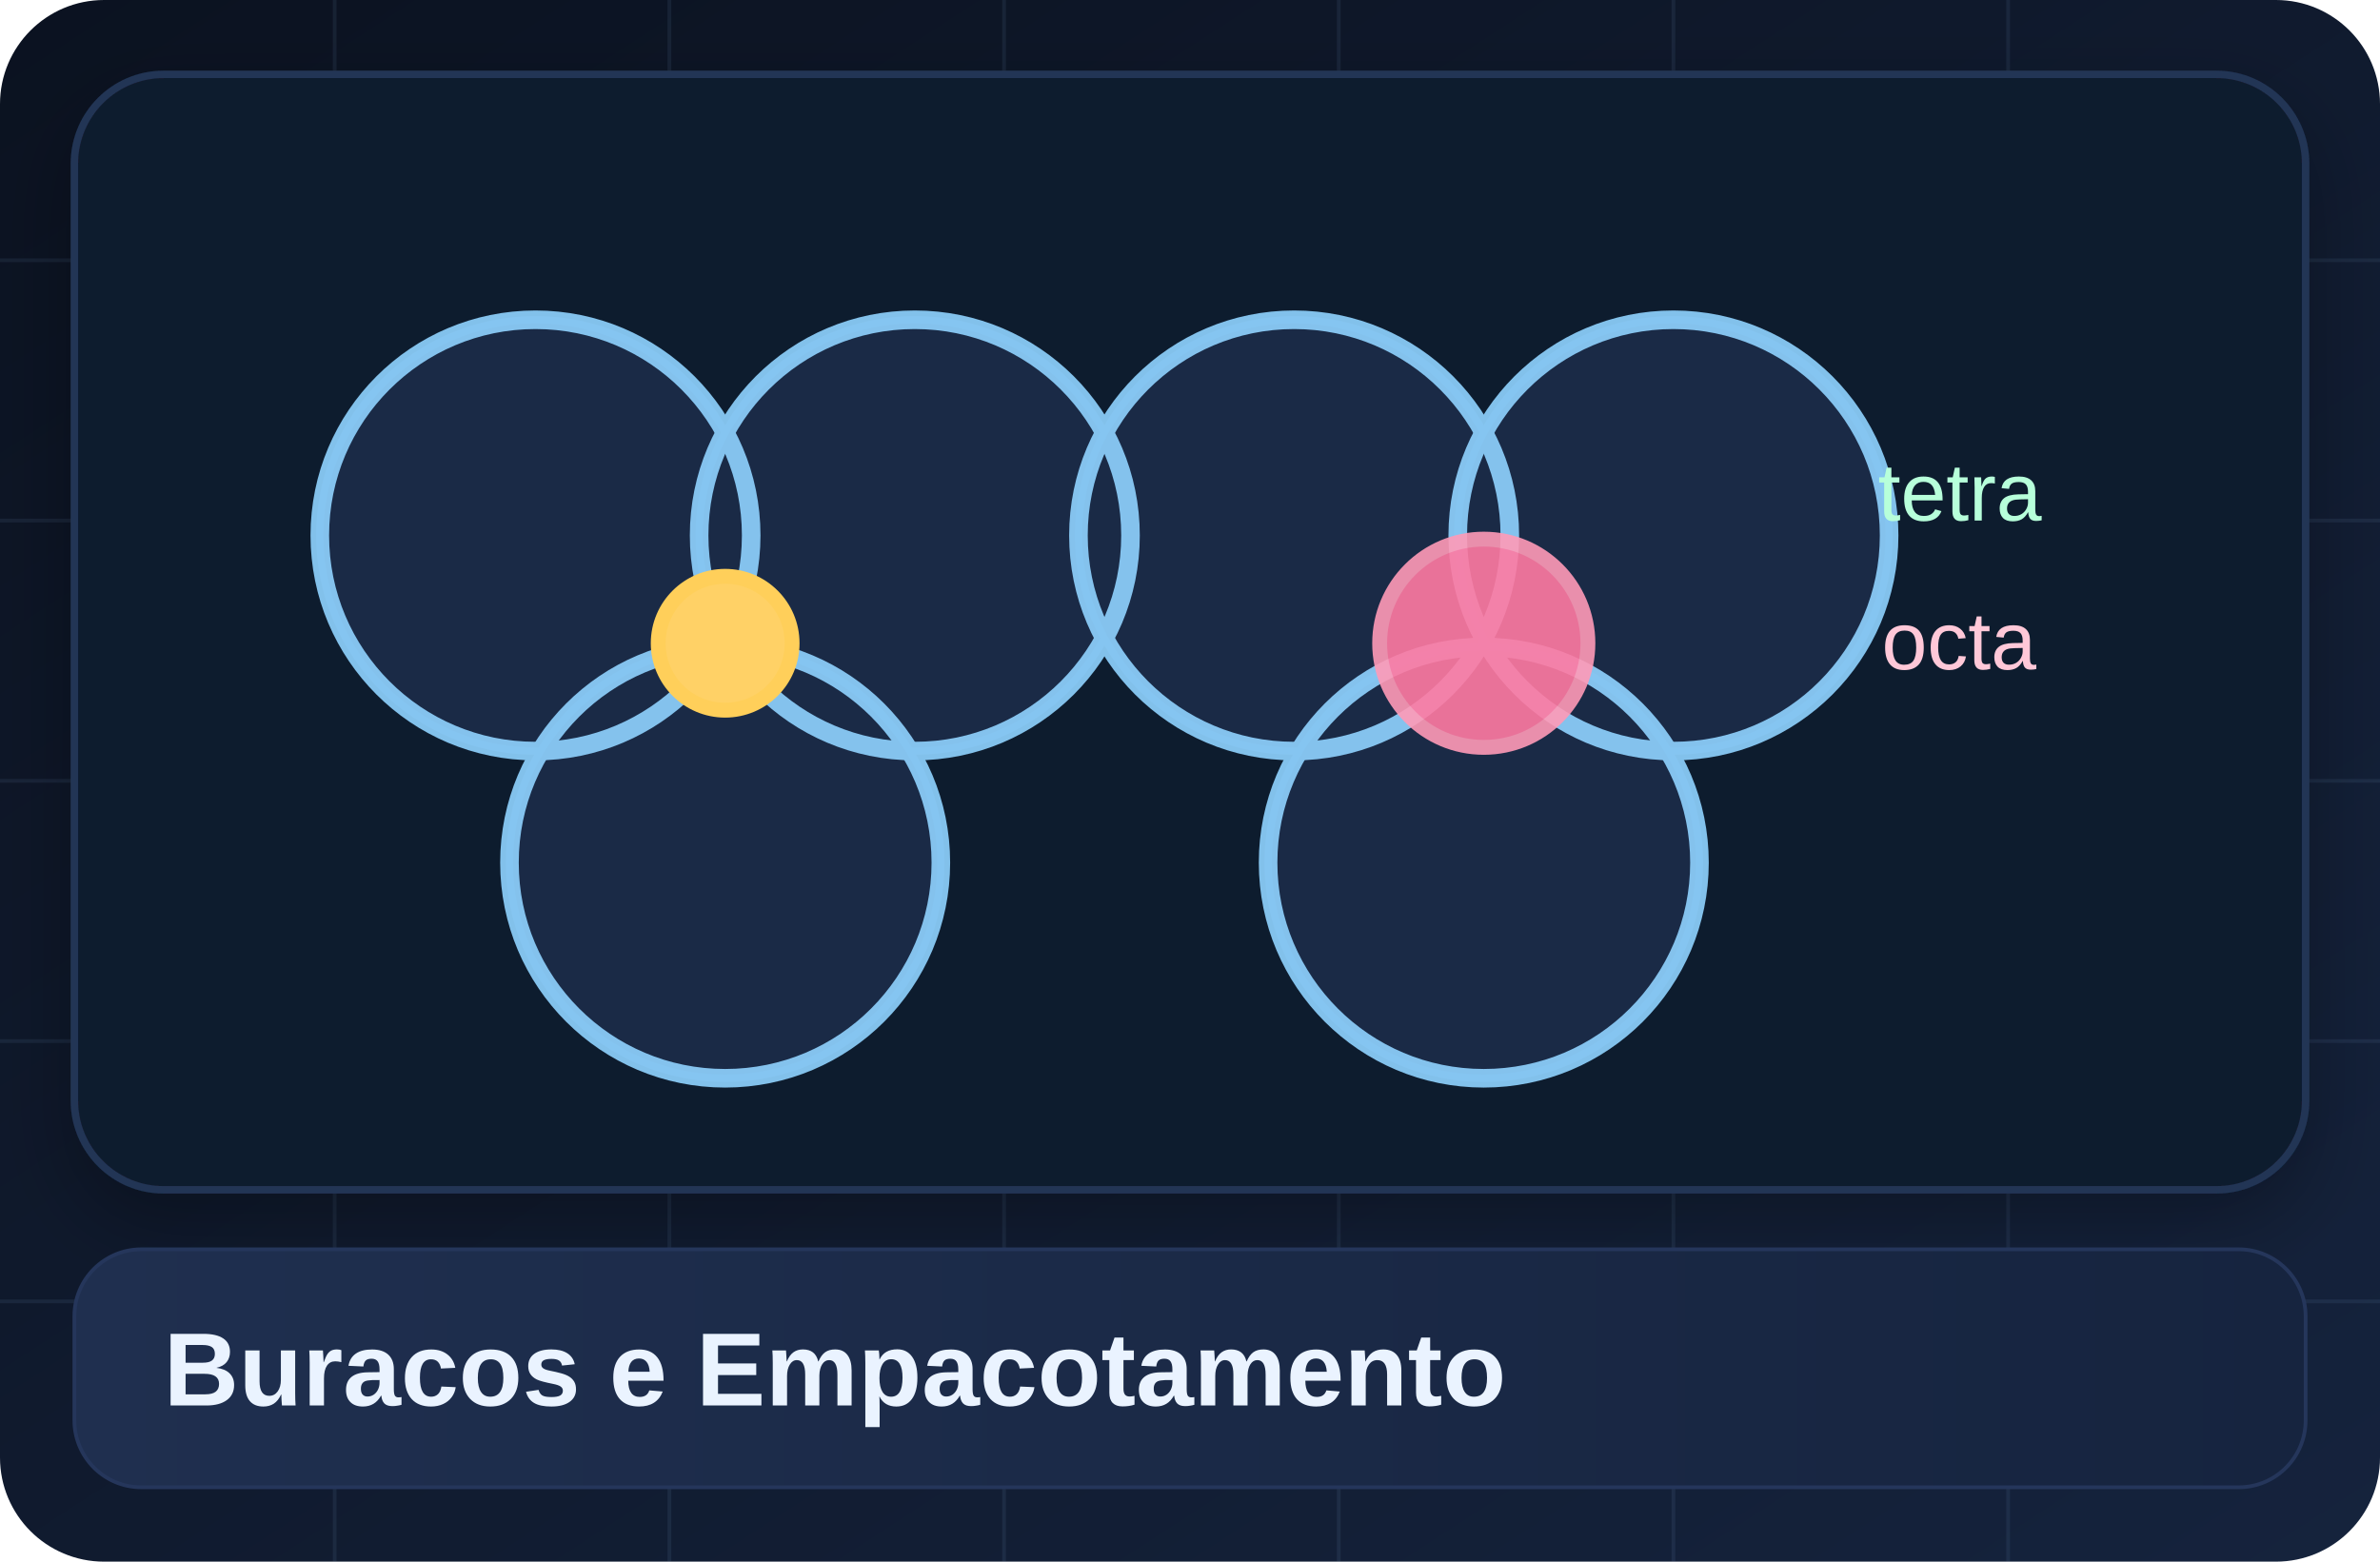
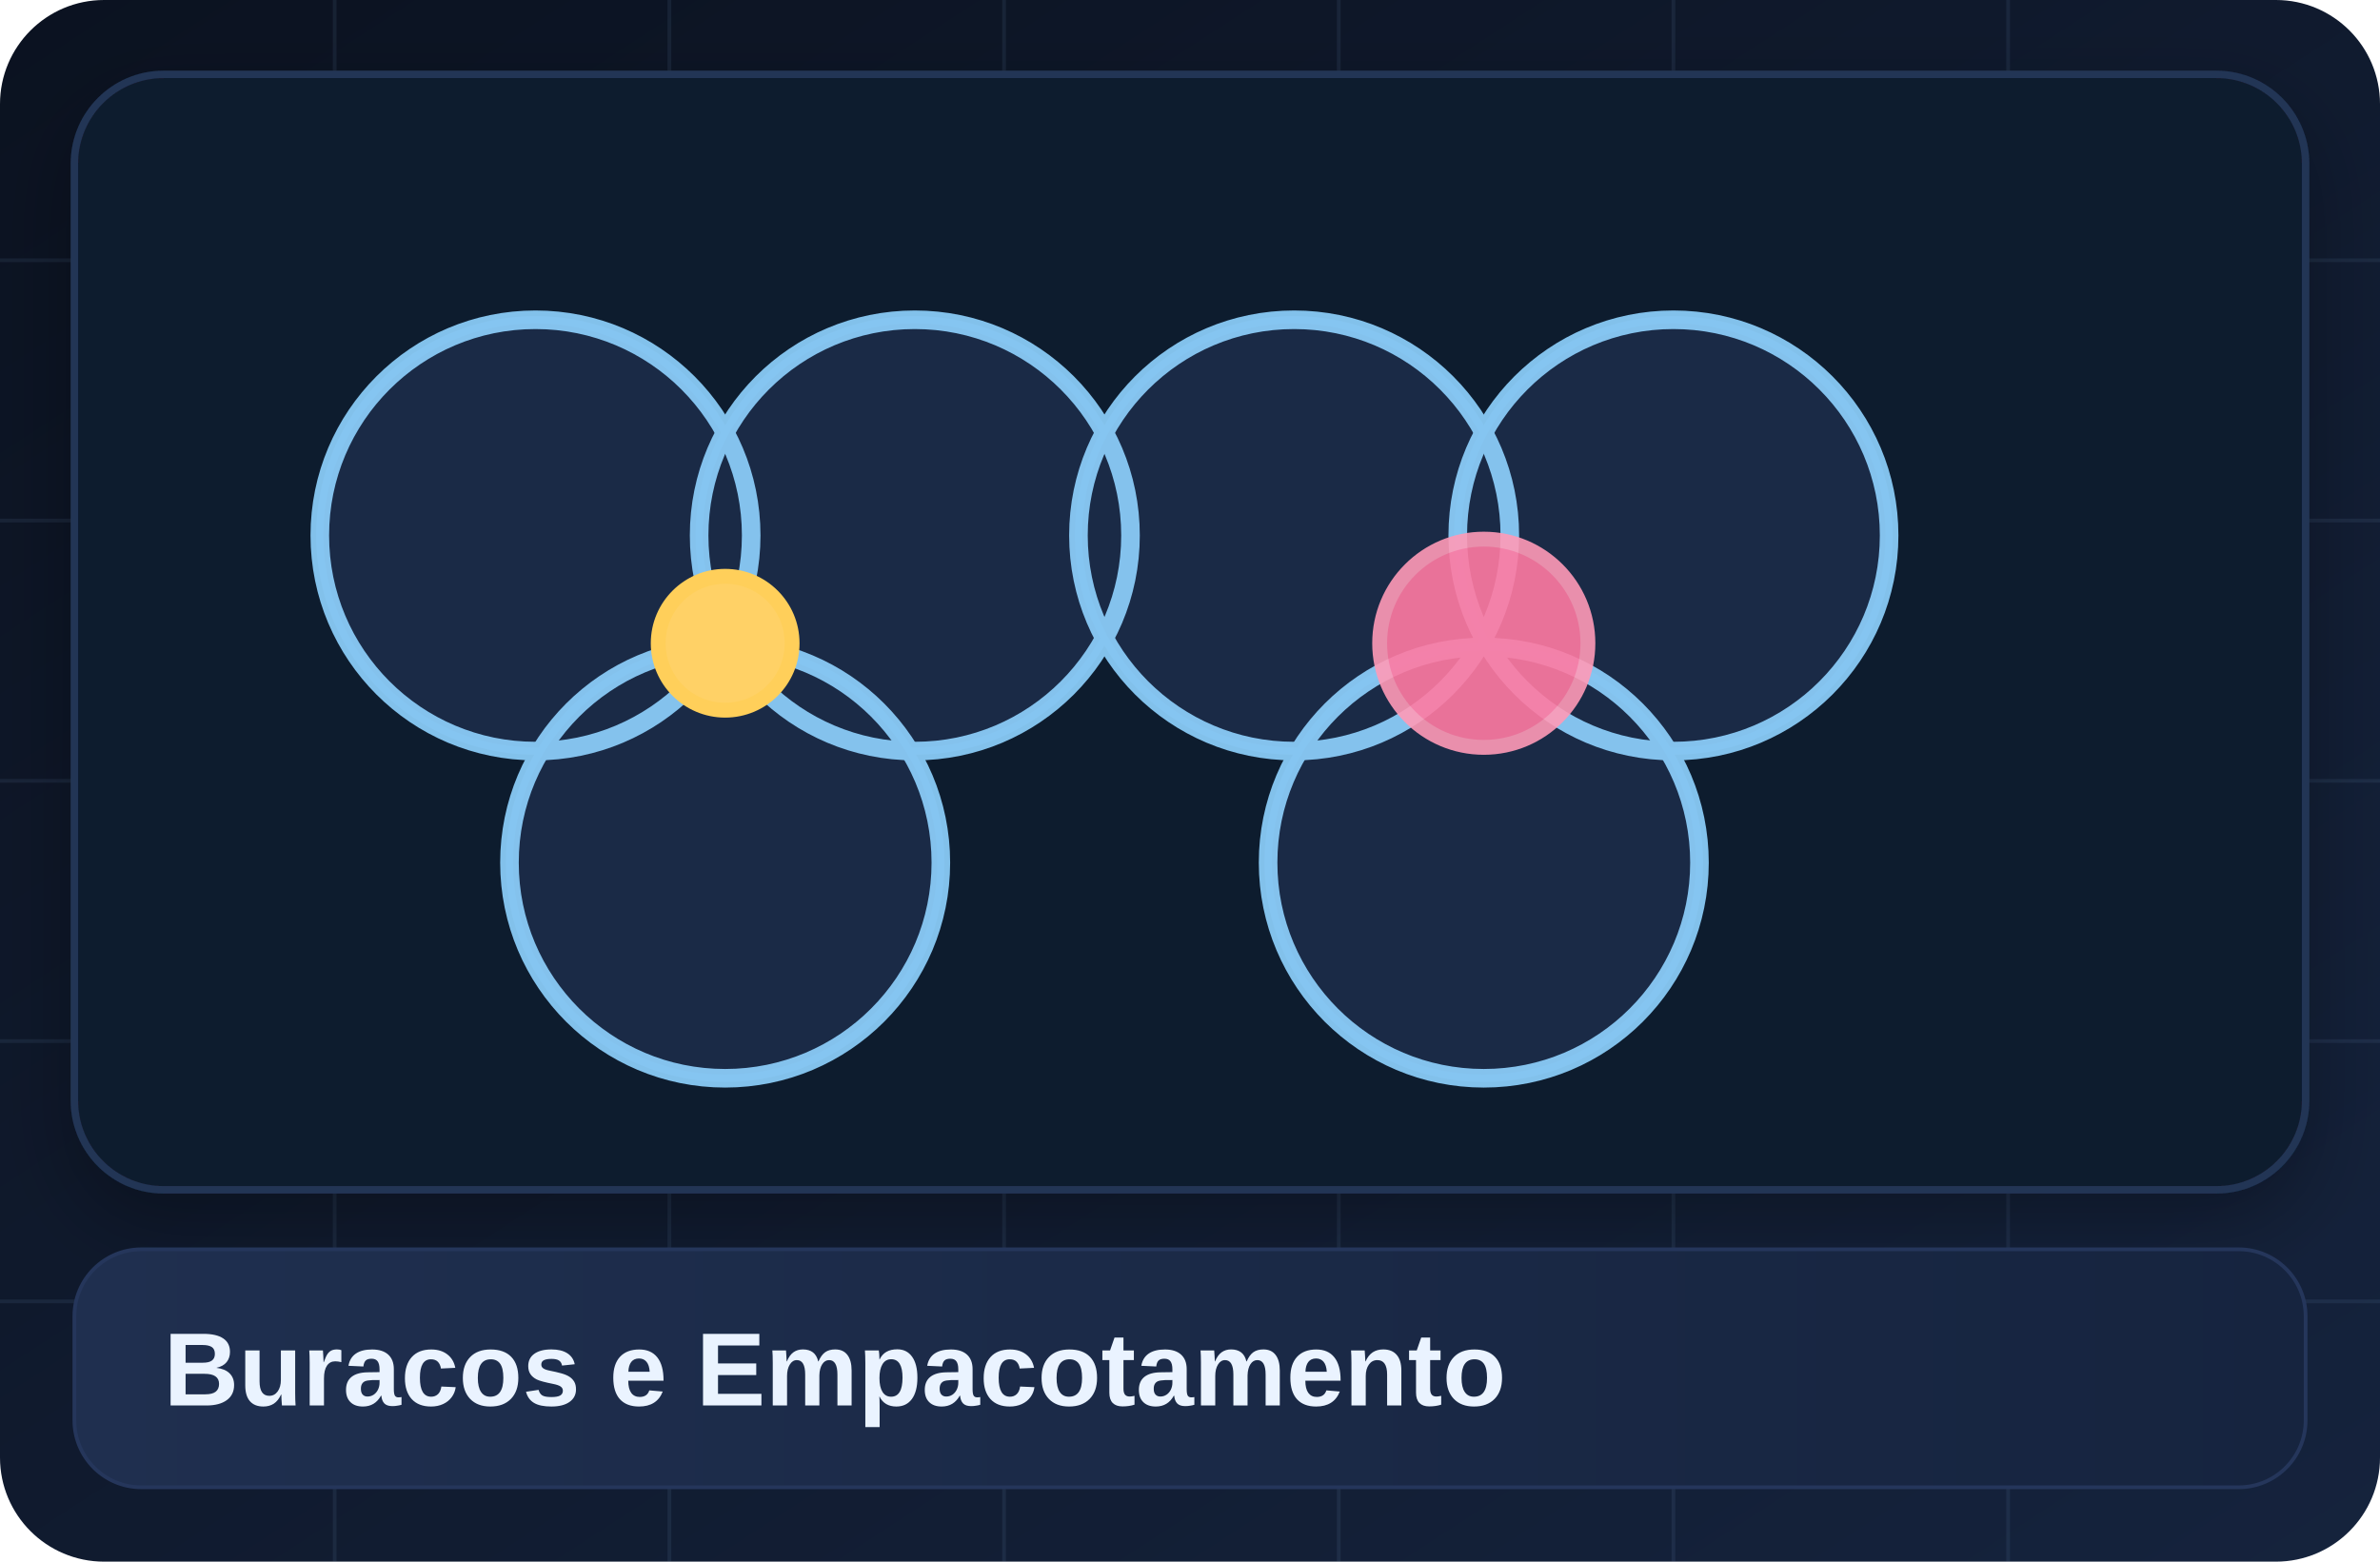
<svg xmlns="http://www.w3.org/2000/svg" width="640" height="420" viewBox="0 0 640 420">
  <defs>
    <linearGradient id="g" x1="0" y1="0" x2="1" y2="1">
      <stop offset="0%" stop-color="#0b1220" />
      <stop offset="100%" stop-color="#15233d" />
    </linearGradient>
    <linearGradient id="bar" x1="0" y1="0" x2="1" y2="0">
      <stop offset="0%" stop-color="#1f2f4f" />
      <stop offset="100%" stop-color="#16243f" />
    </linearGradient>
    <filter id="shadow" x="-20%" y="-20%" width="140%" height="140%">
      <feDropShadow dx="0" dy="8" stdDeviation="10" flood-color="#000" flood-opacity="0.28" />
    </filter>
  </defs>
  <rect width="640" height="420" rx="28" fill="url(#g)" />
  <g opacity="0.08" stroke="#9cc7ff" stroke-width="1">
    <path d="M0 70H640" />
    <path d="M0 140H640" />
    <path d="M0 210H640" />
    <path d="M0 280H640" />
    <path d="M0 350H640" />
    <path d="M90 0V420" />
    <path d="M180 0V420" />
    <path d="M270 0V420" />
    <path d="M360 0V420" />
    <path d="M450 0V420" />
    <path d="M540 0V420" />
  </g>
  <rect x="20" y="20" width="600" height="300" rx="24" fill="#111b2e" stroke="#223555" stroke-width="2" filter="url(#shadow)" />
  <g transform="translate(52,52)">
    <g fill="#1a2a46" stroke="#2b446d" stroke-width="2">
      <circle cx="92" cy="92" r="58" />
      <circle cx="194" cy="92" r="58" />
      <circle cx="143" cy="180" r="58" />
      <circle cx="296" cy="92" r="58" />
      <circle cx="398" cy="92" r="58" />
      <circle cx="347" cy="180" r="58" />
    </g>
    <g fill="none" stroke="#8fd3ff" stroke-width="5" opacity="0.9">
      <circle cx="92" cy="92" r="58" />
      <circle cx="194" cy="92" r="58" />
      <circle cx="143" cy="180" r="58" />
      <circle cx="296" cy="92" r="58" />
      <circle cx="398" cy="92" r="58" />
      <circle cx="347" cy="180" r="58" />
    </g>
    <circle cx="143" cy="121" r="18" fill="#ffd166" stroke="#ffcf5a" stroke-width="4" />
    <circle cx="347" cy="121" r="28" fill="#ff7aa2" opacity="0.9" stroke="#ff9ab7" stroke-width="4" />
-     <text x="453" y="88" fill="#b7ffda" font-size="22" font-family="Manrope, Arial">tetra</text>
-     <text x="454" y="128" fill="#ffc8d8" font-size="22" font-family="Manrope, Arial">octa</text>
+     <text x="453" y="88" fill="#b7ffda" font-size="22" font-family="Manrope, Arial" />
+     <text x="454" y="128" fill="#ffc8d8" font-size="22" font-family="Manrope, Arial" />
  </g>
  <rect x="20" y="336" width="600" height="64" rx="18" fill="url(#bar)" stroke="#25365b" />
  <text x="44" y="378" fill="#eaf3ff" font-family="Manrope, Segoe UI, Arial" font-size="28" font-weight="700">Buracos e Empacotamento</text>
</svg>
